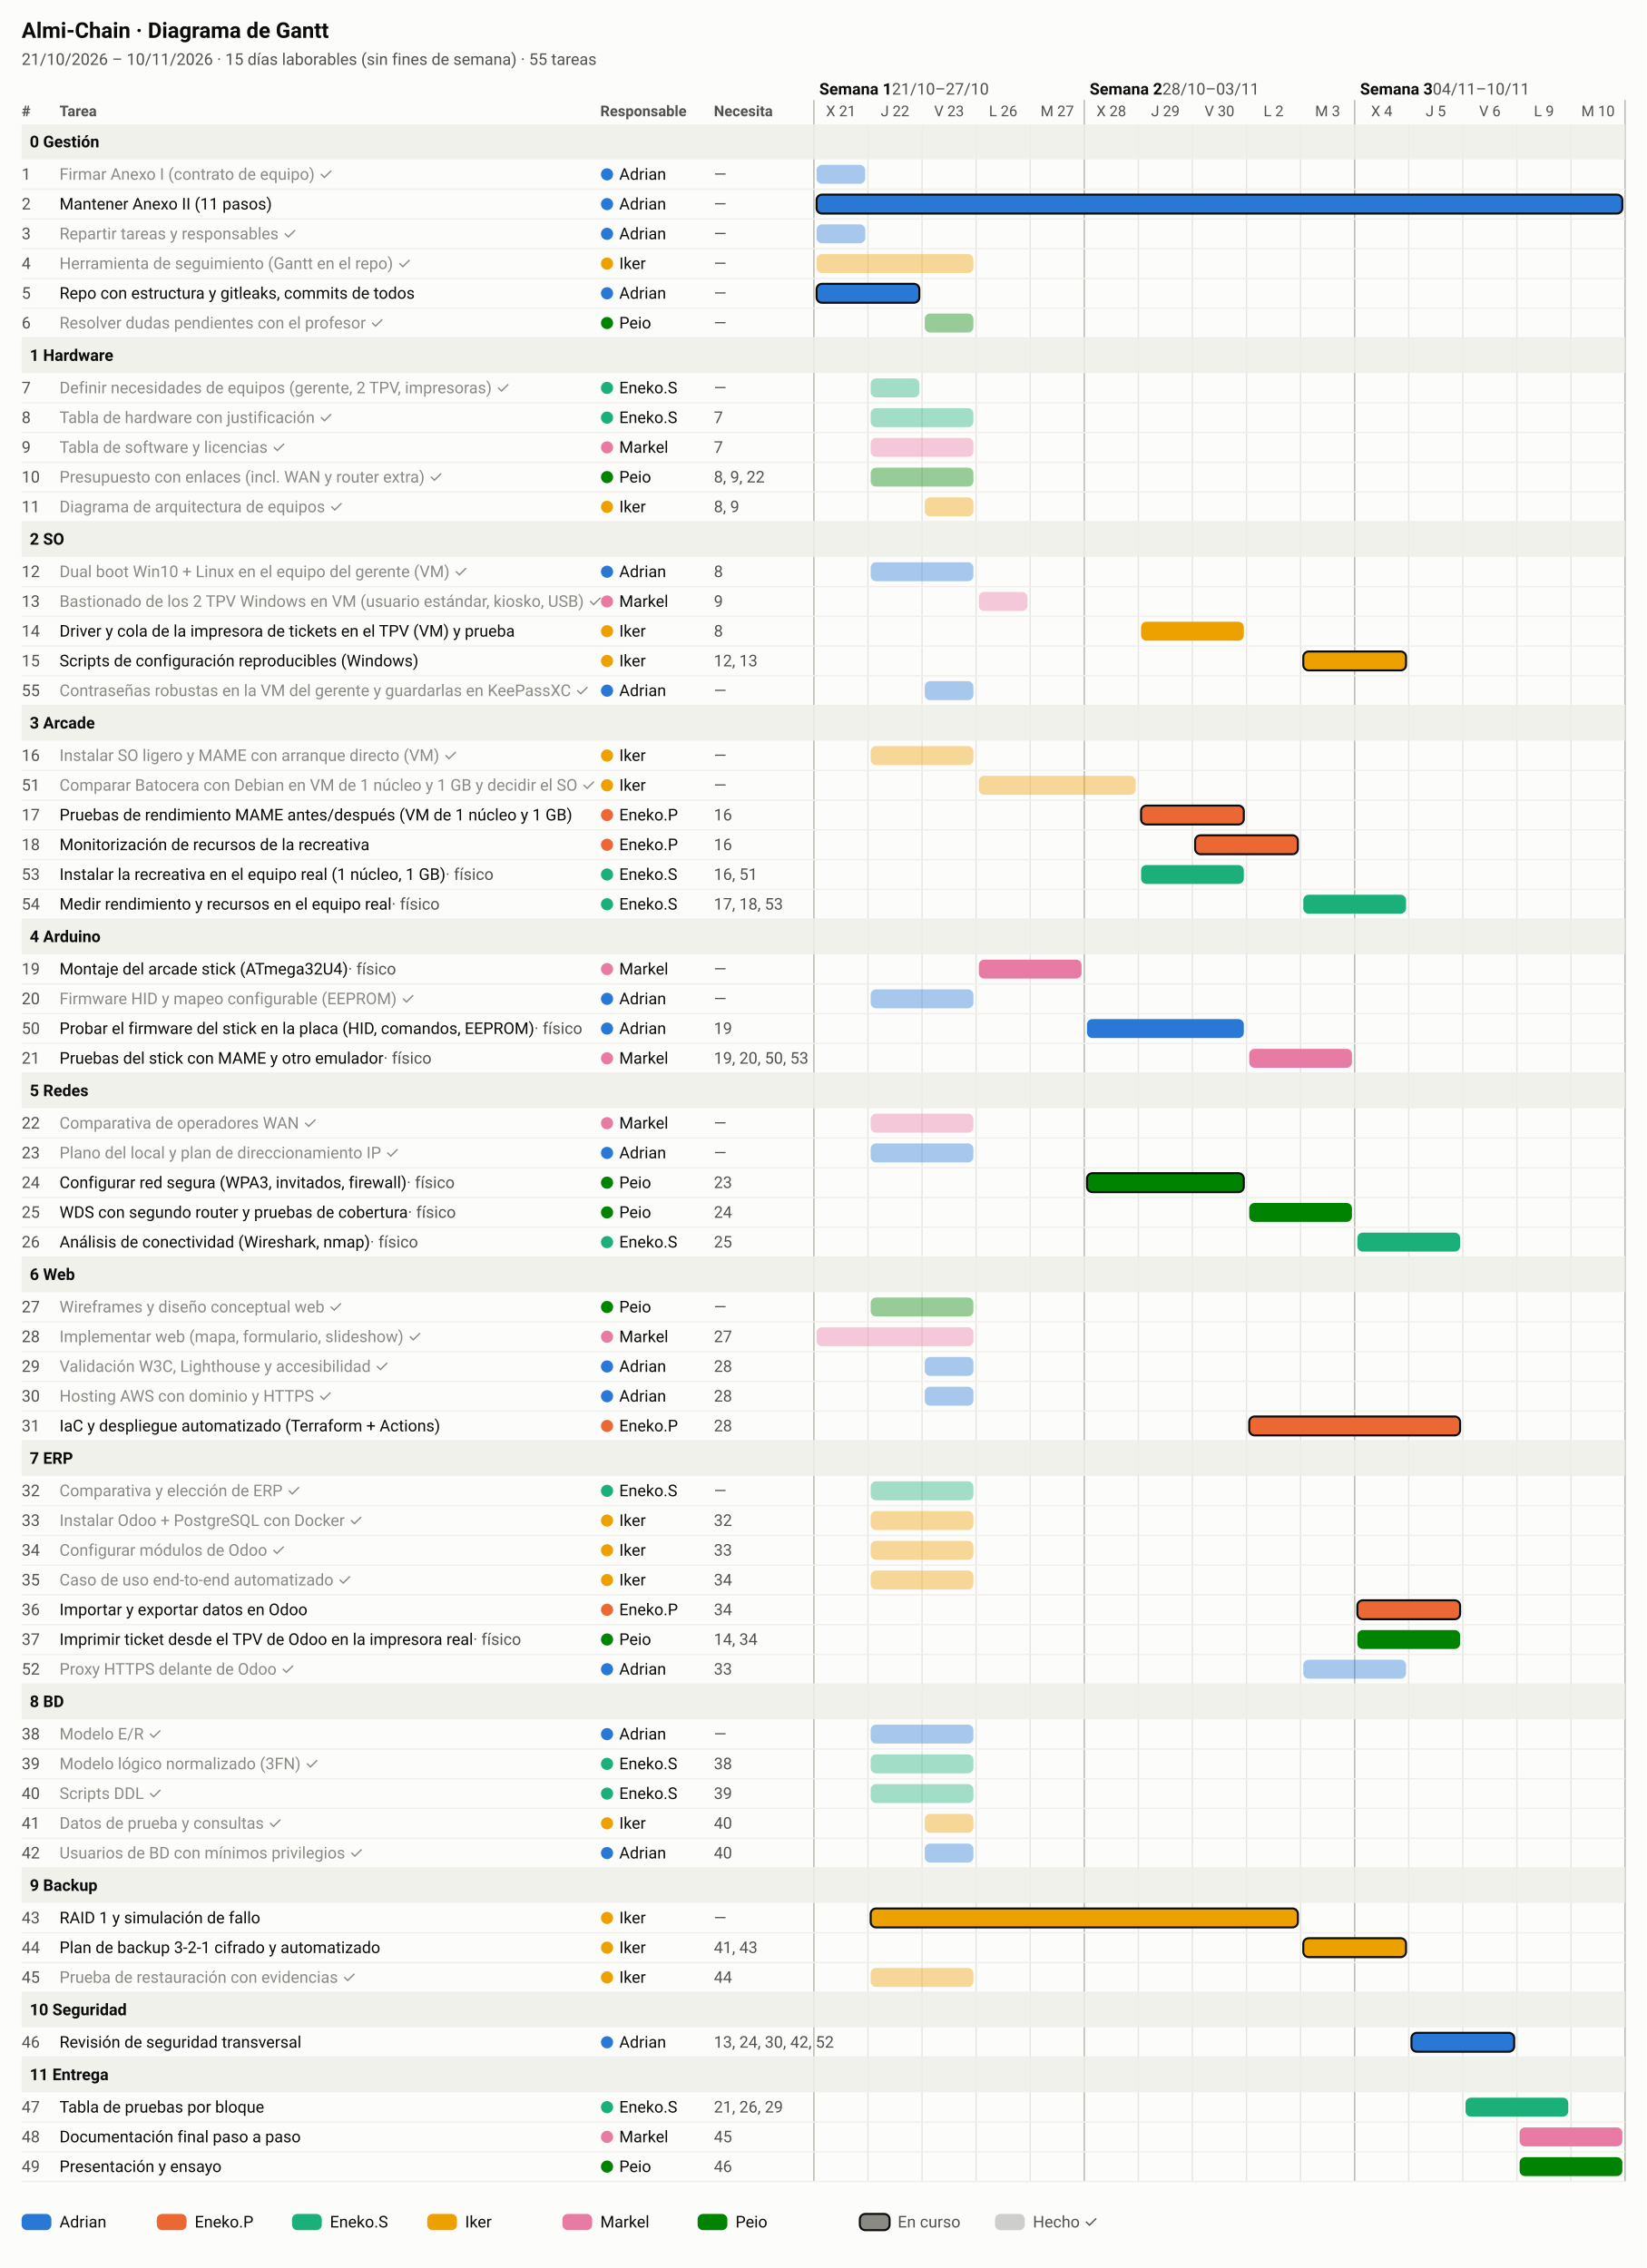
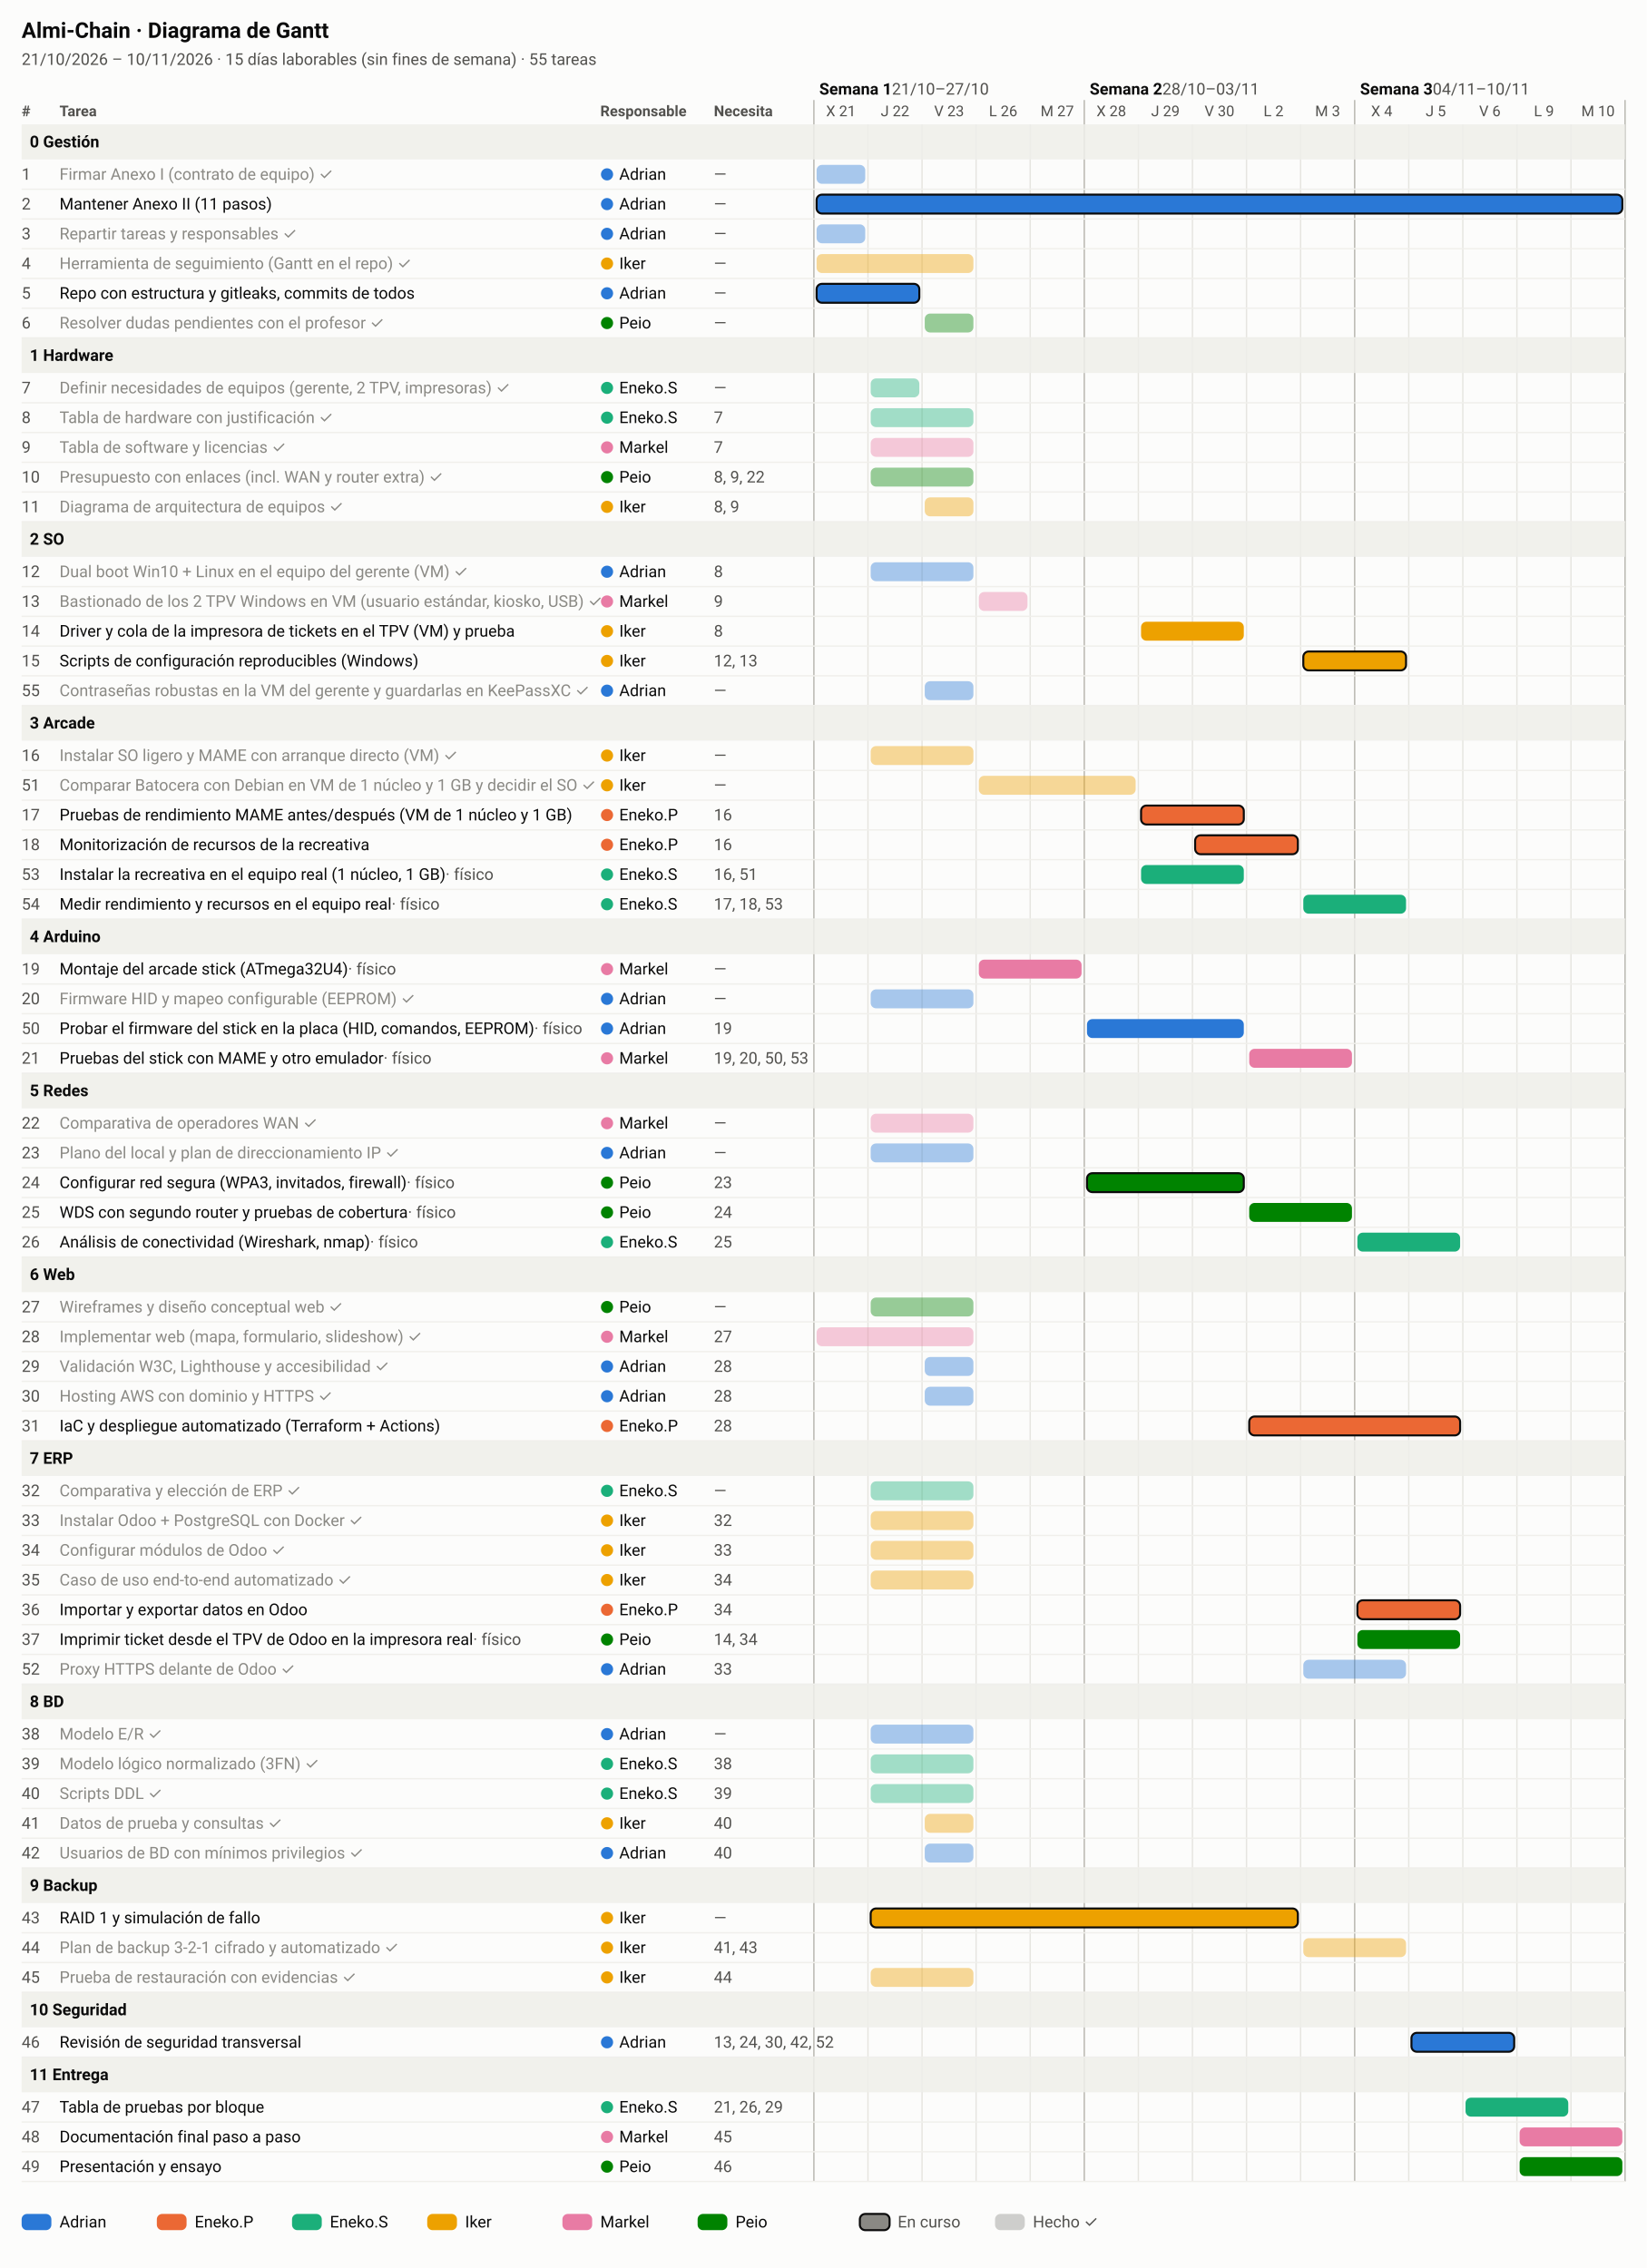
<svg xmlns="http://www.w3.org/2000/svg" width="1218" height="1678" viewBox="0 0 1218 1678" font-family="system-ui, -apple-system, Segoe UI, Roboto, sans-serif" font-size="12">
  <style>.t{fill:#0b0b0b}.s{fill:#52514e}.m{fill:#8a8984}.b{font-weight:600}</style>
  <rect width="1218" height="1678" fill="#fcfcfb" />
  <text x="16" y="28" class="t b" font-size="16">Almi-Chain · Diagrama de Gantt</text>
  <text x="16" y="48" class="s">21/10/2026 – 10/11/2026 · 15 días laborables (sin fines de semana) · 55 tareas</text>
  <text x="606" y="70" class="t b">Semana 1<tspan class="s" font-weight="400"> 21/10–27/10</tspan>
  </text>
  <text x="806" y="70" class="t b">Semana 2<tspan class="s" font-weight="400"> 28/10–03/11</tspan>
  </text>
  <text x="1006" y="70" class="t b">Semana 3<tspan class="s" font-weight="400"> 04/11–10/11</tspan>
  </text>
  <text x="622.0" y="86" text-anchor="middle" class="s" font-size="11">X 21</text>
  <text x="662.0" y="86" text-anchor="middle" class="s" font-size="11">J 22</text>
  <text x="702.0" y="86" text-anchor="middle" class="s" font-size="11">V 23</text>
  <text x="742.0" y="86" text-anchor="middle" class="s" font-size="11">L 26</text>
  <text x="782.0" y="86" text-anchor="middle" class="s" font-size="11">M 27</text>
  <text x="822.0" y="86" text-anchor="middle" class="s" font-size="11">X 28</text>
  <text x="862.0" y="86" text-anchor="middle" class="s" font-size="11">J 29</text>
  <text x="902.0" y="86" text-anchor="middle" class="s" font-size="11">V 30</text>
  <text x="942.0" y="86" text-anchor="middle" class="s" font-size="11">L 2</text>
  <text x="982.0" y="86" text-anchor="middle" class="s" font-size="11">M 3</text>
  <text x="1022.0" y="86" text-anchor="middle" class="s" font-size="11">X 4</text>
  <text x="1062.0" y="86" text-anchor="middle" class="s" font-size="11">J 5</text>
  <text x="1102.0" y="86" text-anchor="middle" class="s" font-size="11">V 6</text>
  <text x="1142.0" y="86" text-anchor="middle" class="s" font-size="11">L 9</text>
  <text x="1182.0" y="86" text-anchor="middle" class="s" font-size="11">M 10</text>
  <text x="16" y="86" class="s b" font-size="11">#</text>
  <text x="44" y="86" class="s b" font-size="11">Tarea</text>
  <text x="444" y="86" class="s b" font-size="11">Responsable</text>
  <text x="528" y="86" class="s b" font-size="11">Necesita</text>
  <line x1="602" y1="74" x2="602" y2="1614" stroke="#b8b7b0" stroke-width="1" />
  <line x1="642" y1="92" x2="642" y2="1614" stroke="#e6e5e0" stroke-width="1" />
  <line x1="682" y1="92" x2="682" y2="1614" stroke="#e6e5e0" stroke-width="1" />
  <line x1="722" y1="92" x2="722" y2="1614" stroke="#e6e5e0" stroke-width="1" />
  <line x1="762" y1="92" x2="762" y2="1614" stroke="#e6e5e0" stroke-width="1" />
  <line x1="802" y1="74" x2="802" y2="1614" stroke="#b8b7b0" stroke-width="1" />
  <line x1="842" y1="92" x2="842" y2="1614" stroke="#e6e5e0" stroke-width="1" />
  <line x1="882" y1="92" x2="882" y2="1614" stroke="#e6e5e0" stroke-width="1" />
  <line x1="922" y1="92" x2="922" y2="1614" stroke="#e6e5e0" stroke-width="1" />
  <line x1="962" y1="92" x2="962" y2="1614" stroke="#e6e5e0" stroke-width="1" />
  <line x1="1002" y1="74" x2="1002" y2="1614" stroke="#b8b7b0" stroke-width="1" />
  <line x1="1042" y1="92" x2="1042" y2="1614" stroke="#e6e5e0" stroke-width="1" />
  <line x1="1082" y1="92" x2="1082" y2="1614" stroke="#e6e5e0" stroke-width="1" />
  <line x1="1122" y1="92" x2="1122" y2="1614" stroke="#e6e5e0" stroke-width="1" />
  <line x1="1162" y1="92" x2="1162" y2="1614" stroke="#e6e5e0" stroke-width="1" />
  <line x1="1202" y1="74" x2="1202" y2="1614" stroke="#b8b7b0" stroke-width="1" />
  <rect x="16" y="92" width="1186" height="26" fill="#efeeea" fill-opacity="0.85" />
  <text x="22" y="109" class="t b">0 Gestión</text>
  <line x1="16" y1="140" x2="1202" y2="140" stroke="#f0efeb" />
  <text x="16" y="133.0" class="s">1</text>
  <text x="44" y="133.0" class="m">Firmar Anexo I (contrato de equipo) ✓</text>
  <circle cx="449" cy="129.0" r="4.5" fill="#2a78d6" />
  <text x="458" y="133.0" class="t">Adrian</text>
  <text x="528" y="133.0" class="s">—</text>
  <rect x="604" y="122" width="36" height="14" rx="4" fill="#2a78d6" fill-opacity="0.4" />
  <line x1="16" y1="162" x2="1202" y2="162" stroke="#f0efeb" />
  <text x="16" y="155.0" class="s">2</text>
  <text x="44" y="155.0" class="t">Mantener Anexo II (11 pasos)</text>
  <circle cx="449" cy="151.0" r="4.5" fill="#2a78d6" />
  <text x="458" y="155.0" class="t">Adrian</text>
  <text x="528" y="155.0" class="s">—</text>
  <rect x="604" y="144" width="596" height="14" rx="4" fill="#2a78d6" stroke="#0b0b0b" stroke-width="1.5" />
  <line x1="16" y1="184" x2="1202" y2="184" stroke="#f0efeb" />
  <text x="16" y="177.0" class="s">3</text>
  <text x="44" y="177.0" class="m">Repartir tareas y responsables ✓</text>
  <circle cx="449" cy="173.0" r="4.5" fill="#2a78d6" />
  <text x="458" y="177.0" class="t">Adrian</text>
  <text x="528" y="177.0" class="s">—</text>
  <rect x="604" y="166" width="36" height="14" rx="4" fill="#2a78d6" fill-opacity="0.4" />
  <line x1="16" y1="206" x2="1202" y2="206" stroke="#f0efeb" />
  <text x="16" y="199.0" class="s">4</text>
  <text x="44" y="199.0" class="m">Herramienta de seguimiento (Gantt en el repo) ✓</text>
  <circle cx="449" cy="195.0" r="4.5" fill="#eda100" />
  <text x="458" y="199.0" class="t">Iker</text>
  <text x="528" y="199.0" class="s">—</text>
  <rect x="604" y="188" width="116" height="14" rx="4" fill="#eda100" fill-opacity="0.4" />
  <line x1="16" y1="228" x2="1202" y2="228" stroke="#f0efeb" />
  <text x="16" y="221.0" class="s">5</text>
  <text x="44" y="221.0" class="t">Repo con estructura y gitleaks, commits de todos</text>
  <circle cx="449" cy="217.0" r="4.5" fill="#2a78d6" />
  <text x="458" y="221.0" class="t">Adrian</text>
  <text x="528" y="221.0" class="s">—</text>
  <rect x="604" y="210" width="76" height="14" rx="4" fill="#2a78d6" stroke="#0b0b0b" stroke-width="1.5" />
  <line x1="16" y1="250" x2="1202" y2="250" stroke="#f0efeb" />
  <text x="16" y="243.0" class="s">6</text>
  <text x="44" y="243.0" class="m">Resolver dudas pendientes con el profesor ✓</text>
  <circle cx="449" cy="239.0" r="4.5" fill="#008300" />
  <text x="458" y="243.0" class="t">Peio</text>
  <text x="528" y="243.0" class="s">—</text>
  <rect x="684" y="232" width="36" height="14" rx="4" fill="#008300" fill-opacity="0.4" />
  <rect x="16" y="250" width="1186" height="26" fill="#efeeea" fill-opacity="0.85" />
  <text x="22" y="267" class="t b">1 Hardware</text>
  <line x1="16" y1="298" x2="1202" y2="298" stroke="#f0efeb" />
  <text x="16" y="291.0" class="s">7</text>
  <text x="44" y="291.0" class="m">Definir necesidades de equipos (gerente, 2 TPV, impresoras) ✓</text>
  <circle cx="449" cy="287.0" r="4.5" fill="#1baf7a" />
  <text x="458" y="291.0" class="t">Eneko.S</text>
  <text x="528" y="291.0" class="s">—</text>
  <rect x="644" y="280" width="36" height="14" rx="4" fill="#1baf7a" fill-opacity="0.4" />
  <line x1="16" y1="320" x2="1202" y2="320" stroke="#f0efeb" />
  <text x="16" y="313.0" class="s">8</text>
  <text x="44" y="313.0" class="m">Tabla de hardware con justificación ✓</text>
  <circle cx="449" cy="309.0" r="4.5" fill="#1baf7a" />
  <text x="458" y="313.0" class="t">Eneko.S</text>
  <text x="528" y="313.0" class="s">7</text>
  <rect x="644" y="302" width="76" height="14" rx="4" fill="#1baf7a" fill-opacity="0.4" />
  <line x1="16" y1="342" x2="1202" y2="342" stroke="#f0efeb" />
  <text x="16" y="335.0" class="s">9</text>
  <text x="44" y="335.0" class="m">Tabla de software y licencias ✓</text>
  <circle cx="449" cy="331.0" r="4.5" fill="#e87ba4" />
  <text x="458" y="335.0" class="t">Markel</text>
  <text x="528" y="335.0" class="s">7</text>
  <rect x="644" y="324" width="76" height="14" rx="4" fill="#e87ba4" fill-opacity="0.4" />
  <line x1="16" y1="364" x2="1202" y2="364" stroke="#f0efeb" />
  <text x="16" y="357.0" class="s">10</text>
  <text x="44" y="357.0" class="m">Presupuesto con enlaces (incl. WAN y router extra) ✓</text>
  <circle cx="449" cy="353.0" r="4.5" fill="#008300" />
  <text x="458" y="357.0" class="t">Peio</text>
  <text x="528" y="357.0" class="s">8, 9, 22</text>
  <rect x="644" y="346" width="76" height="14" rx="4" fill="#008300" fill-opacity="0.4" />
  <line x1="16" y1="386" x2="1202" y2="386" stroke="#f0efeb" />
  <text x="16" y="379.0" class="s">11</text>
  <text x="44" y="379.0" class="m">Diagrama de arquitectura de equipos ✓</text>
  <circle cx="449" cy="375.0" r="4.5" fill="#eda100" />
  <text x="458" y="379.0" class="t">Iker</text>
  <text x="528" y="379.0" class="s">8, 9</text>
  <rect x="684" y="368" width="36" height="14" rx="4" fill="#eda100" fill-opacity="0.4" />
  <rect x="16" y="386" width="1186" height="26" fill="#efeeea" fill-opacity="0.85" />
  <text x="22" y="403" class="t b">2 SO</text>
  <line x1="16" y1="434" x2="1202" y2="434" stroke="#f0efeb" />
  <text x="16" y="427.0" class="s">12</text>
  <text x="44" y="427.0" class="m">Dual boot Win10 + Linux en el equipo del gerente (VM) ✓</text>
  <circle cx="449" cy="423.0" r="4.5" fill="#2a78d6" />
  <text x="458" y="427.0" class="t">Adrian</text>
  <text x="528" y="427.0" class="s">8</text>
  <rect x="644" y="416" width="76" height="14" rx="4" fill="#2a78d6" fill-opacity="0.4" />
  <line x1="16" y1="456" x2="1202" y2="456" stroke="#f0efeb" />
  <text x="16" y="449.0" class="s">13</text>
  <text x="44" y="449.0" class="m">Bastionado de los 2 TPV Windows en VM (usuario estándar, kiosko, USB) ✓</text>
  <circle cx="449" cy="445.0" r="4.5" fill="#e87ba4" />
  <text x="458" y="449.0" class="t">Markel</text>
  <text x="528" y="449.0" class="s">9</text>
  <rect x="724" y="438" width="36" height="14" rx="4" fill="#e87ba4" fill-opacity="0.4" />
  <line x1="16" y1="478" x2="1202" y2="478" stroke="#f0efeb" />
  <text x="16" y="471.0" class="s">14</text>
  <text x="44" y="471.0" class="t">Driver y cola de la impresora de tickets en el TPV (VM) y prueba</text>
  <circle cx="449" cy="467.0" r="4.5" fill="#eda100" />
  <text x="458" y="471.0" class="t">Iker</text>
  <text x="528" y="471.0" class="s">8</text>
  <rect x="844" y="460" width="76" height="14" rx="4" fill="#eda100" />
  <line x1="16" y1="500" x2="1202" y2="500" stroke="#f0efeb" />
  <text x="16" y="493.0" class="s">15</text>
  <text x="44" y="493.0" class="t">Scripts de configuración reproducibles (Windows)</text>
  <circle cx="449" cy="489.0" r="4.5" fill="#eda100" />
  <text x="458" y="493.0" class="t">Iker</text>
  <text x="528" y="493.0" class="s">12, 13</text>
  <rect x="964" y="482" width="76" height="14" rx="4" fill="#eda100" stroke="#0b0b0b" stroke-width="1.5" />
  <line x1="16" y1="522" x2="1202" y2="522" stroke="#f0efeb" />
  <text x="16" y="515.0" class="s">55</text>
  <text x="44" y="515.0" class="m">Contraseñas robustas en la VM del gerente y guardarlas en KeePassXC ✓</text>
  <circle cx="449" cy="511.0" r="4.5" fill="#2a78d6" />
  <text x="458" y="515.0" class="t">Adrian</text>
  <text x="528" y="515.0" class="s">—</text>
  <rect x="684" y="504" width="36" height="14" rx="4" fill="#2a78d6" fill-opacity="0.4" />
  <rect x="16" y="522" width="1186" height="26" fill="#efeeea" fill-opacity="0.85" />
  <text x="22" y="539" class="t b">3 Arcade</text>
  <line x1="16" y1="570" x2="1202" y2="570" stroke="#f0efeb" />
  <text x="16" y="563.0" class="s">16</text>
  <text x="44" y="563.0" class="m">Instalar SO ligero y MAME con arranque directo (VM) ✓</text>
  <circle cx="449" cy="559.0" r="4.5" fill="#eda100" />
  <text x="458" y="563.0" class="t">Iker</text>
  <text x="528" y="563.0" class="s">—</text>
  <rect x="644" y="552" width="76" height="14" rx="4" fill="#eda100" fill-opacity="0.4" />
  <line x1="16" y1="592" x2="1202" y2="592" stroke="#f0efeb" />
  <text x="16" y="585.0" class="s">51</text>
  <text x="44" y="585.0" class="m">Comparar Batocera con Debian en VM de 1 núcleo y 1 GB y decidir el SO ✓</text>
  <circle cx="449" cy="581.0" r="4.5" fill="#eda100" />
  <text x="458" y="585.0" class="t">Iker</text>
  <text x="528" y="585.0" class="s">—</text>
  <rect x="724" y="574" width="116" height="14" rx="4" fill="#eda100" fill-opacity="0.4" />
  <line x1="16" y1="614" x2="1202" y2="614" stroke="#f0efeb" />
  <text x="16" y="607.0" class="s">17</text>
  <text x="44" y="607.0" class="t">Pruebas de rendimiento MAME antes/después (VM de 1 núcleo y 1 GB)</text>
  <circle cx="449" cy="603.0" r="4.5" fill="#eb6834" />
  <text x="458" y="607.0" class="t">Eneko.P</text>
  <text x="528" y="607.0" class="s">16</text>
  <rect x="844" y="596" width="76" height="14" rx="4" fill="#eb6834" stroke="#0b0b0b" stroke-width="1.5" />
  <line x1="16" y1="636" x2="1202" y2="636" stroke="#f0efeb" />
  <text x="16" y="629.0" class="s">18</text>
  <text x="44" y="629.0" class="t">Monitorización de recursos de la recreativa</text>
  <circle cx="449" cy="625.0" r="4.5" fill="#eb6834" />
  <text x="458" y="629.0" class="t">Eneko.P</text>
  <text x="528" y="629.0" class="s">16</text>
  <rect x="884" y="618" width="76" height="14" rx="4" fill="#eb6834" stroke="#0b0b0b" stroke-width="1.5" />
  <line x1="16" y1="658" x2="1202" y2="658" stroke="#f0efeb" />
  <text x="16" y="651.0" class="s">53</text>
  <text x="44" y="651.0" class="t">Instalar la recreativa en el equipo real (1 núcleo, 1 GB)<tspan class="s"> · físico</tspan>
  </text>
  <circle cx="449" cy="647.0" r="4.5" fill="#1baf7a" />
  <text x="458" y="651.0" class="t">Eneko.S</text>
  <text x="528" y="651.0" class="s">16, 51</text>
  <rect x="844" y="640" width="76" height="14" rx="4" fill="#1baf7a" />
  <line x1="16" y1="680" x2="1202" y2="680" stroke="#f0efeb" />
  <text x="16" y="673.0" class="s">54</text>
  <text x="44" y="673.0" class="t">Medir rendimiento y recursos en el equipo real<tspan class="s"> · físico</tspan>
  </text>
  <circle cx="449" cy="669.0" r="4.5" fill="#1baf7a" />
  <text x="458" y="673.0" class="t">Eneko.S</text>
  <text x="528" y="673.0" class="s">17, 18, 53</text>
  <rect x="964" y="662" width="76" height="14" rx="4" fill="#1baf7a" />
  <rect x="16" y="680" width="1186" height="26" fill="#efeeea" fill-opacity="0.85" />
  <text x="22" y="697" class="t b">4 Arduino</text>
  <line x1="16" y1="728" x2="1202" y2="728" stroke="#f0efeb" />
  <text x="16" y="721.0" class="s">19</text>
  <text x="44" y="721.0" class="t">Montaje del arcade stick (ATmega32U4)<tspan class="s"> · físico</tspan>
  </text>
  <circle cx="449" cy="717.0" r="4.5" fill="#e87ba4" />
  <text x="458" y="721.0" class="t">Markel</text>
  <text x="528" y="721.0" class="s">—</text>
  <rect x="724" y="710" width="76" height="14" rx="4" fill="#e87ba4" />
  <line x1="16" y1="750" x2="1202" y2="750" stroke="#f0efeb" />
  <text x="16" y="743.0" class="s">20</text>
  <text x="44" y="743.0" class="m">Firmware HID y mapeo configurable (EEPROM) ✓</text>
  <circle cx="449" cy="739.0" r="4.5" fill="#2a78d6" />
  <text x="458" y="743.0" class="t">Adrian</text>
  <text x="528" y="743.0" class="s">—</text>
  <rect x="644" y="732" width="76" height="14" rx="4" fill="#2a78d6" fill-opacity="0.4" />
  <line x1="16" y1="772" x2="1202" y2="772" stroke="#f0efeb" />
  <text x="16" y="765.0" class="s">50</text>
  <text x="44" y="765.0" class="t">Probar el firmware del stick en la placa (HID, comandos, EEPROM)<tspan class="s"> · físico</tspan>
  </text>
  <circle cx="449" cy="761.0" r="4.5" fill="#2a78d6" />
  <text x="458" y="765.0" class="t">Adrian</text>
  <text x="528" y="765.0" class="s">19</text>
  <rect x="804" y="754" width="116" height="14" rx="4" fill="#2a78d6" />
  <line x1="16" y1="794" x2="1202" y2="794" stroke="#f0efeb" />
  <text x="16" y="787.0" class="s">21</text>
  <text x="44" y="787.0" class="t">Pruebas del stick con MAME y otro emulador<tspan class="s"> · físico</tspan>
  </text>
  <circle cx="449" cy="783.0" r="4.5" fill="#e87ba4" />
  <text x="458" y="787.0" class="t">Markel</text>
  <text x="528" y="787.0" class="s">19, 20, 50, 53</text>
  <rect x="924" y="776" width="76" height="14" rx="4" fill="#e87ba4" />
  <rect x="16" y="794" width="1186" height="26" fill="#efeeea" fill-opacity="0.85" />
  <text x="22" y="811" class="t b">5 Redes</text>
  <line x1="16" y1="842" x2="1202" y2="842" stroke="#f0efeb" />
  <text x="16" y="835.0" class="s">22</text>
  <text x="44" y="835.0" class="m">Comparativa de operadores WAN ✓</text>
  <circle cx="449" cy="831.0" r="4.5" fill="#e87ba4" />
  <text x="458" y="835.0" class="t">Markel</text>
  <text x="528" y="835.0" class="s">—</text>
  <rect x="644" y="824" width="76" height="14" rx="4" fill="#e87ba4" fill-opacity="0.4" />
  <line x1="16" y1="864" x2="1202" y2="864" stroke="#f0efeb" />
  <text x="16" y="857.0" class="s">23</text>
  <text x="44" y="857.0" class="m">Plano del local y plan de direccionamiento IP ✓</text>
  <circle cx="449" cy="853.0" r="4.5" fill="#2a78d6" />
  <text x="458" y="857.0" class="t">Adrian</text>
  <text x="528" y="857.0" class="s">—</text>
  <rect x="644" y="846" width="76" height="14" rx="4" fill="#2a78d6" fill-opacity="0.4" />
  <line x1="16" y1="886" x2="1202" y2="886" stroke="#f0efeb" />
  <text x="16" y="879.0" class="s">24</text>
  <text x="44" y="879.0" class="t">Configurar red segura (WPA3, invitados, firewall)<tspan class="s"> · físico</tspan>
  </text>
  <circle cx="449" cy="875.0" r="4.5" fill="#008300" />
  <text x="458" y="879.0" class="t">Peio</text>
  <text x="528" y="879.0" class="s">23</text>
  <rect x="804" y="868" width="116" height="14" rx="4" fill="#008300" stroke="#0b0b0b" stroke-width="1.5" />
  <line x1="16" y1="908" x2="1202" y2="908" stroke="#f0efeb" />
  <text x="16" y="901.0" class="s">25</text>
  <text x="44" y="901.0" class="t">WDS con segundo router y pruebas de cobertura<tspan class="s"> · físico</tspan>
  </text>
  <circle cx="449" cy="897.0" r="4.5" fill="#008300" />
  <text x="458" y="901.0" class="t">Peio</text>
  <text x="528" y="901.0" class="s">24</text>
  <rect x="924" y="890" width="76" height="14" rx="4" fill="#008300" />
  <line x1="16" y1="930" x2="1202" y2="930" stroke="#f0efeb" />
  <text x="16" y="923.0" class="s">26</text>
  <text x="44" y="923.0" class="t">Análisis de conectividad (Wireshark, nmap)<tspan class="s"> · físico</tspan>
  </text>
  <circle cx="449" cy="919.0" r="4.5" fill="#1baf7a" />
  <text x="458" y="923.0" class="t">Eneko.S</text>
  <text x="528" y="923.0" class="s">25</text>
  <rect x="1004" y="912" width="76" height="14" rx="4" fill="#1baf7a" />
  <rect x="16" y="930" width="1186" height="26" fill="#efeeea" fill-opacity="0.85" />
  <text x="22" y="947" class="t b">6 Web</text>
  <line x1="16" y1="978" x2="1202" y2="978" stroke="#f0efeb" />
  <text x="16" y="971.0" class="s">27</text>
  <text x="44" y="971.0" class="m">Wireframes y diseño conceptual web ✓</text>
  <circle cx="449" cy="967.0" r="4.5" fill="#008300" />
  <text x="458" y="971.0" class="t">Peio</text>
  <text x="528" y="971.0" class="s">—</text>
  <rect x="644" y="960" width="76" height="14" rx="4" fill="#008300" fill-opacity="0.4" />
  <line x1="16" y1="1000" x2="1202" y2="1000" stroke="#f0efeb" />
  <text x="16" y="993.0" class="s">28</text>
  <text x="44" y="993.0" class="m">Implementar web (mapa, formulario, slideshow) ✓</text>
  <circle cx="449" cy="989.0" r="4.5" fill="#e87ba4" />
  <text x="458" y="993.0" class="t">Markel</text>
  <text x="528" y="993.0" class="s">27</text>
  <rect x="604" y="982" width="116" height="14" rx="4" fill="#e87ba4" fill-opacity="0.4" />
  <line x1="16" y1="1022" x2="1202" y2="1022" stroke="#f0efeb" />
  <text x="16" y="1015.0" class="s">29</text>
  <text x="44" y="1015.0" class="m">Validación W3C, Lighthouse y accesibilidad ✓</text>
  <circle cx="449" cy="1011.0" r="4.5" fill="#2a78d6" />
  <text x="458" y="1015.0" class="t">Adrian</text>
  <text x="528" y="1015.0" class="s">28</text>
  <rect x="684" y="1004" width="36" height="14" rx="4" fill="#2a78d6" fill-opacity="0.4" />
  <line x1="16" y1="1044" x2="1202" y2="1044" stroke="#f0efeb" />
  <text x="16" y="1037.0" class="s">30</text>
  <text x="44" y="1037.0" class="m">Hosting AWS con dominio y HTTPS ✓</text>
  <circle cx="449" cy="1033.0" r="4.5" fill="#2a78d6" />
  <text x="458" y="1037.0" class="t">Adrian</text>
  <text x="528" y="1037.0" class="s">28</text>
  <rect x="684" y="1026" width="36" height="14" rx="4" fill="#2a78d6" fill-opacity="0.4" />
  <line x1="16" y1="1066" x2="1202" y2="1066" stroke="#f0efeb" />
  <text x="16" y="1059.0" class="s">31</text>
  <text x="44" y="1059.0" class="t">IaC y despliegue automatizado (Terraform + Actions)</text>
  <circle cx="449" cy="1055.0" r="4.5" fill="#eb6834" />
  <text x="458" y="1059.0" class="t">Eneko.P</text>
  <text x="528" y="1059.0" class="s">28</text>
  <rect x="924" y="1048" width="156" height="14" rx="4" fill="#eb6834" stroke="#0b0b0b" stroke-width="1.5" />
  <rect x="16" y="1066" width="1186" height="26" fill="#efeeea" fill-opacity="0.85" />
  <text x="22" y="1083" class="t b">7 ERP</text>
  <line x1="16" y1="1114" x2="1202" y2="1114" stroke="#f0efeb" />
  <text x="16" y="1107.0" class="s">32</text>
  <text x="44" y="1107.0" class="m">Comparativa y elección de ERP ✓</text>
  <circle cx="449" cy="1103.0" r="4.5" fill="#1baf7a" />
  <text x="458" y="1107.0" class="t">Eneko.S</text>
  <text x="528" y="1107.0" class="s">—</text>
  <rect x="644" y="1096" width="76" height="14" rx="4" fill="#1baf7a" fill-opacity="0.4" />
  <line x1="16" y1="1136" x2="1202" y2="1136" stroke="#f0efeb" />
  <text x="16" y="1129.0" class="s">33</text>
  <text x="44" y="1129.0" class="m">Instalar Odoo + PostgreSQL con Docker ✓</text>
  <circle cx="449" cy="1125.0" r="4.5" fill="#eda100" />
  <text x="458" y="1129.0" class="t">Iker</text>
  <text x="528" y="1129.0" class="s">32</text>
  <rect x="644" y="1118" width="76" height="14" rx="4" fill="#eda100" fill-opacity="0.4" />
  <line x1="16" y1="1158" x2="1202" y2="1158" stroke="#f0efeb" />
  <text x="16" y="1151.0" class="s">34</text>
  <text x="44" y="1151.0" class="m">Configurar módulos de Odoo ✓</text>
  <circle cx="449" cy="1147.0" r="4.5" fill="#eda100" />
  <text x="458" y="1151.0" class="t">Iker</text>
  <text x="528" y="1151.0" class="s">33</text>
  <rect x="644" y="1140" width="76" height="14" rx="4" fill="#eda100" fill-opacity="0.4" />
  <line x1="16" y1="1180" x2="1202" y2="1180" stroke="#f0efeb" />
  <text x="16" y="1173.0" class="s">35</text>
  <text x="44" y="1173.0" class="m">Caso de uso end-to-end automatizado ✓</text>
  <circle cx="449" cy="1169.0" r="4.5" fill="#eda100" />
  <text x="458" y="1173.0" class="t">Iker</text>
  <text x="528" y="1173.0" class="s">34</text>
  <rect x="644" y="1162" width="76" height="14" rx="4" fill="#eda100" fill-opacity="0.4" />
  <line x1="16" y1="1202" x2="1202" y2="1202" stroke="#f0efeb" />
  <text x="16" y="1195.0" class="s">36</text>
  <text x="44" y="1195.0" class="t">Importar y exportar datos en Odoo</text>
  <circle cx="449" cy="1191.0" r="4.5" fill="#eb6834" />
  <text x="458" y="1195.0" class="t">Eneko.P</text>
  <text x="528" y="1195.0" class="s">34</text>
  <rect x="1004" y="1184" width="76" height="14" rx="4" fill="#eb6834" stroke="#0b0b0b" stroke-width="1.5" />
  <line x1="16" y1="1224" x2="1202" y2="1224" stroke="#f0efeb" />
  <text x="16" y="1217.0" class="s">37</text>
  <text x="44" y="1217.0" class="t">Imprimir ticket desde el TPV de Odoo en la impresora real<tspan class="s"> · físico</tspan>
  </text>
  <circle cx="449" cy="1213.0" r="4.5" fill="#008300" />
  <text x="458" y="1217.0" class="t">Peio</text>
  <text x="528" y="1217.0" class="s">14, 34</text>
  <rect x="1004" y="1206" width="76" height="14" rx="4" fill="#008300" />
  <line x1="16" y1="1246" x2="1202" y2="1246" stroke="#f0efeb" />
  <text x="16" y="1239.0" class="s">52</text>
  <text x="44" y="1239.0" class="m">Proxy HTTPS delante de Odoo ✓</text>
  <circle cx="449" cy="1235.0" r="4.5" fill="#2a78d6" />
  <text x="458" y="1239.0" class="t">Adrian</text>
  <text x="528" y="1239.0" class="s">33</text>
  <rect x="964" y="1228" width="76" height="14" rx="4" fill="#2a78d6" fill-opacity="0.4" />
  <rect x="16" y="1246" width="1186" height="26" fill="#efeeea" fill-opacity="0.85" />
  <text x="22" y="1263" class="t b">8 BD</text>
  <line x1="16" y1="1294" x2="1202" y2="1294" stroke="#f0efeb" />
  <text x="16" y="1287.0" class="s">38</text>
  <text x="44" y="1287.0" class="m">Modelo E/R ✓</text>
  <circle cx="449" cy="1283.0" r="4.5" fill="#2a78d6" />
  <text x="458" y="1287.0" class="t">Adrian</text>
  <text x="528" y="1287.0" class="s">—</text>
  <rect x="644" y="1276" width="76" height="14" rx="4" fill="#2a78d6" fill-opacity="0.4" />
  <line x1="16" y1="1316" x2="1202" y2="1316" stroke="#f0efeb" />
  <text x="16" y="1309.0" class="s">39</text>
  <text x="44" y="1309.0" class="m">Modelo lógico normalizado (3FN) ✓</text>
  <circle cx="449" cy="1305.0" r="4.5" fill="#1baf7a" />
  <text x="458" y="1309.0" class="t">Eneko.S</text>
  <text x="528" y="1309.0" class="s">38</text>
  <rect x="644" y="1298" width="76" height="14" rx="4" fill="#1baf7a" fill-opacity="0.4" />
  <line x1="16" y1="1338" x2="1202" y2="1338" stroke="#f0efeb" />
  <text x="16" y="1331.0" class="s">40</text>
  <text x="44" y="1331.0" class="m">Scripts DDL ✓</text>
  <circle cx="449" cy="1327.0" r="4.5" fill="#1baf7a" />
  <text x="458" y="1331.0" class="t">Eneko.S</text>
  <text x="528" y="1331.0" class="s">39</text>
  <rect x="644" y="1320" width="76" height="14" rx="4" fill="#1baf7a" fill-opacity="0.4" />
  <line x1="16" y1="1360" x2="1202" y2="1360" stroke="#f0efeb" />
  <text x="16" y="1353.0" class="s">41</text>
  <text x="44" y="1353.0" class="m">Datos de prueba y consultas ✓</text>
  <circle cx="449" cy="1349.0" r="4.5" fill="#eda100" />
  <text x="458" y="1353.0" class="t">Iker</text>
  <text x="528" y="1353.0" class="s">40</text>
  <rect x="684" y="1342" width="36" height="14" rx="4" fill="#eda100" fill-opacity="0.4" />
  <line x1="16" y1="1382" x2="1202" y2="1382" stroke="#f0efeb" />
  <text x="16" y="1375.0" class="s">42</text>
  <text x="44" y="1375.0" class="m">Usuarios de BD con mínimos privilegios ✓</text>
  <circle cx="449" cy="1371.0" r="4.5" fill="#2a78d6" />
  <text x="458" y="1375.0" class="t">Adrian</text>
  <text x="528" y="1375.0" class="s">40</text>
  <rect x="684" y="1364" width="36" height="14" rx="4" fill="#2a78d6" fill-opacity="0.4" />
  <rect x="16" y="1382" width="1186" height="26" fill="#efeeea" fill-opacity="0.85" />
  <text x="22" y="1399" class="t b">9 Backup</text>
  <line x1="16" y1="1430" x2="1202" y2="1430" stroke="#f0efeb" />
  <text x="16" y="1423.0" class="s">43</text>
  <text x="44" y="1423.0" class="t">RAID 1 y simulación de fallo</text>
  <circle cx="449" cy="1419.0" r="4.5" fill="#eda100" />
  <text x="458" y="1423.0" class="t">Iker</text>
  <text x="528" y="1423.0" class="s">—</text>
  <rect x="644" y="1412" width="316" height="14" rx="4" fill="#eda100" stroke="#0b0b0b" stroke-width="1.5" />
  <line x1="16" y1="1452" x2="1202" y2="1452" stroke="#f0efeb" />
  <text x="16" y="1445.0" class="s">44</text>
-   <text x="44" y="1445.0" class="t">Plan de backup 3-2-1 cifrado y automatizado</text>
+   <text x="44" y="1445.0" class="m">Plan de backup 3-2-1 cifrado y automatizado ✓</text>
  <circle cx="449" cy="1441.0" r="4.5" fill="#eda100" />
  <text x="458" y="1445.0" class="t">Iker</text>
  <text x="528" y="1445.0" class="s">41, 43</text>
-   <rect x="964" y="1434" width="76" height="14" rx="4" fill="#eda100" stroke="#0b0b0b" stroke-width="1.5" />
+   <rect x="964" y="1434" width="76" height="14" rx="4" fill="#eda100" fill-opacity="0.4" />
  <line x1="16" y1="1474" x2="1202" y2="1474" stroke="#f0efeb" />
  <text x="16" y="1467.0" class="s">45</text>
  <text x="44" y="1467.0" class="m">Prueba de restauración con evidencias ✓</text>
  <circle cx="449" cy="1463.0" r="4.5" fill="#eda100" />
  <text x="458" y="1467.0" class="t">Iker</text>
  <text x="528" y="1467.0" class="s">44</text>
  <rect x="644" y="1456" width="76" height="14" rx="4" fill="#eda100" fill-opacity="0.4" />
  <rect x="16" y="1474" width="1186" height="26" fill="#efeeea" fill-opacity="0.85" />
  <text x="22" y="1491" class="t b">10 Seguridad</text>
  <line x1="16" y1="1522" x2="1202" y2="1522" stroke="#f0efeb" />
  <text x="16" y="1515.0" class="s">46</text>
  <text x="44" y="1515.0" class="t">Revisión de seguridad transversal</text>
  <circle cx="449" cy="1511.0" r="4.5" fill="#2a78d6" />
  <text x="458" y="1515.0" class="t">Adrian</text>
  <text x="528" y="1515.0" class="s">13, 24, 30, 42, 52</text>
  <rect x="1044" y="1504" width="76" height="14" rx="4" fill="#2a78d6" stroke="#0b0b0b" stroke-width="1.5" />
  <rect x="16" y="1522" width="1186" height="26" fill="#efeeea" fill-opacity="0.85" />
  <text x="22" y="1539" class="t b">11 Entrega</text>
  <line x1="16" y1="1570" x2="1202" y2="1570" stroke="#f0efeb" />
  <text x="16" y="1563.0" class="s">47</text>
  <text x="44" y="1563.0" class="t">Tabla de pruebas por bloque</text>
  <circle cx="449" cy="1559.0" r="4.5" fill="#1baf7a" />
  <text x="458" y="1563.0" class="t">Eneko.S</text>
  <text x="528" y="1563.0" class="s">21, 26, 29</text>
  <rect x="1084" y="1552" width="76" height="14" rx="4" fill="#1baf7a" />
  <line x1="16" y1="1592" x2="1202" y2="1592" stroke="#f0efeb" />
  <text x="16" y="1585.0" class="s">48</text>
  <text x="44" y="1585.0" class="t">Documentación final paso a paso</text>
  <circle cx="449" cy="1581.0" r="4.5" fill="#e87ba4" />
  <text x="458" y="1585.0" class="t">Markel</text>
  <text x="528" y="1585.0" class="s">45</text>
  <rect x="1124" y="1574" width="76" height="14" rx="4" fill="#e87ba4" />
  <line x1="16" y1="1614" x2="1202" y2="1614" stroke="#f0efeb" />
  <text x="16" y="1607.0" class="s">49</text>
  <text x="44" y="1607.0" class="t">Presentación y ensayo</text>
  <circle cx="449" cy="1603.0" r="4.5" fill="#008300" />
  <text x="458" y="1607.0" class="t">Peio</text>
  <text x="528" y="1607.0" class="s">46</text>
  <rect x="1124" y="1596" width="76" height="14" rx="4" fill="#008300" />
  <rect x="16" y="1638" width="22" height="12" rx="4" fill="#2a78d6" />
  <text x="44" y="1648" class="t">Adrian</text>
  <rect x="116" y="1638" width="22" height="12" rx="4" fill="#eb6834" />
  <text x="144" y="1648" class="t">Eneko.P</text>
  <rect x="216" y="1638" width="22" height="12" rx="4" fill="#1baf7a" />
  <text x="244" y="1648" class="t">Eneko.S</text>
  <rect x="316" y="1638" width="22" height="12" rx="4" fill="#eda100" />
  <text x="344" y="1648" class="t">Iker</text>
  <rect x="416" y="1638" width="22" height="12" rx="4" fill="#e87ba4" />
  <text x="444" y="1648" class="t">Markel</text>
  <rect x="516" y="1638" width="22" height="12" rx="4" fill="#008300" />
  <text x="544" y="1648" class="t">Peio</text>
  <rect x="636" y="1638" width="22" height="12" rx="4" fill="#8a8984" stroke="#0b0b0b" stroke-width="1.5" />
  <text x="664" y="1648" class="s">En curso</text>
  <rect x="736" y="1638" width="22" height="12" rx="4" fill="#8a8984" fill-opacity="0.4" />
  <text x="764" y="1648" class="s">Hecho ✓</text>
</svg>
